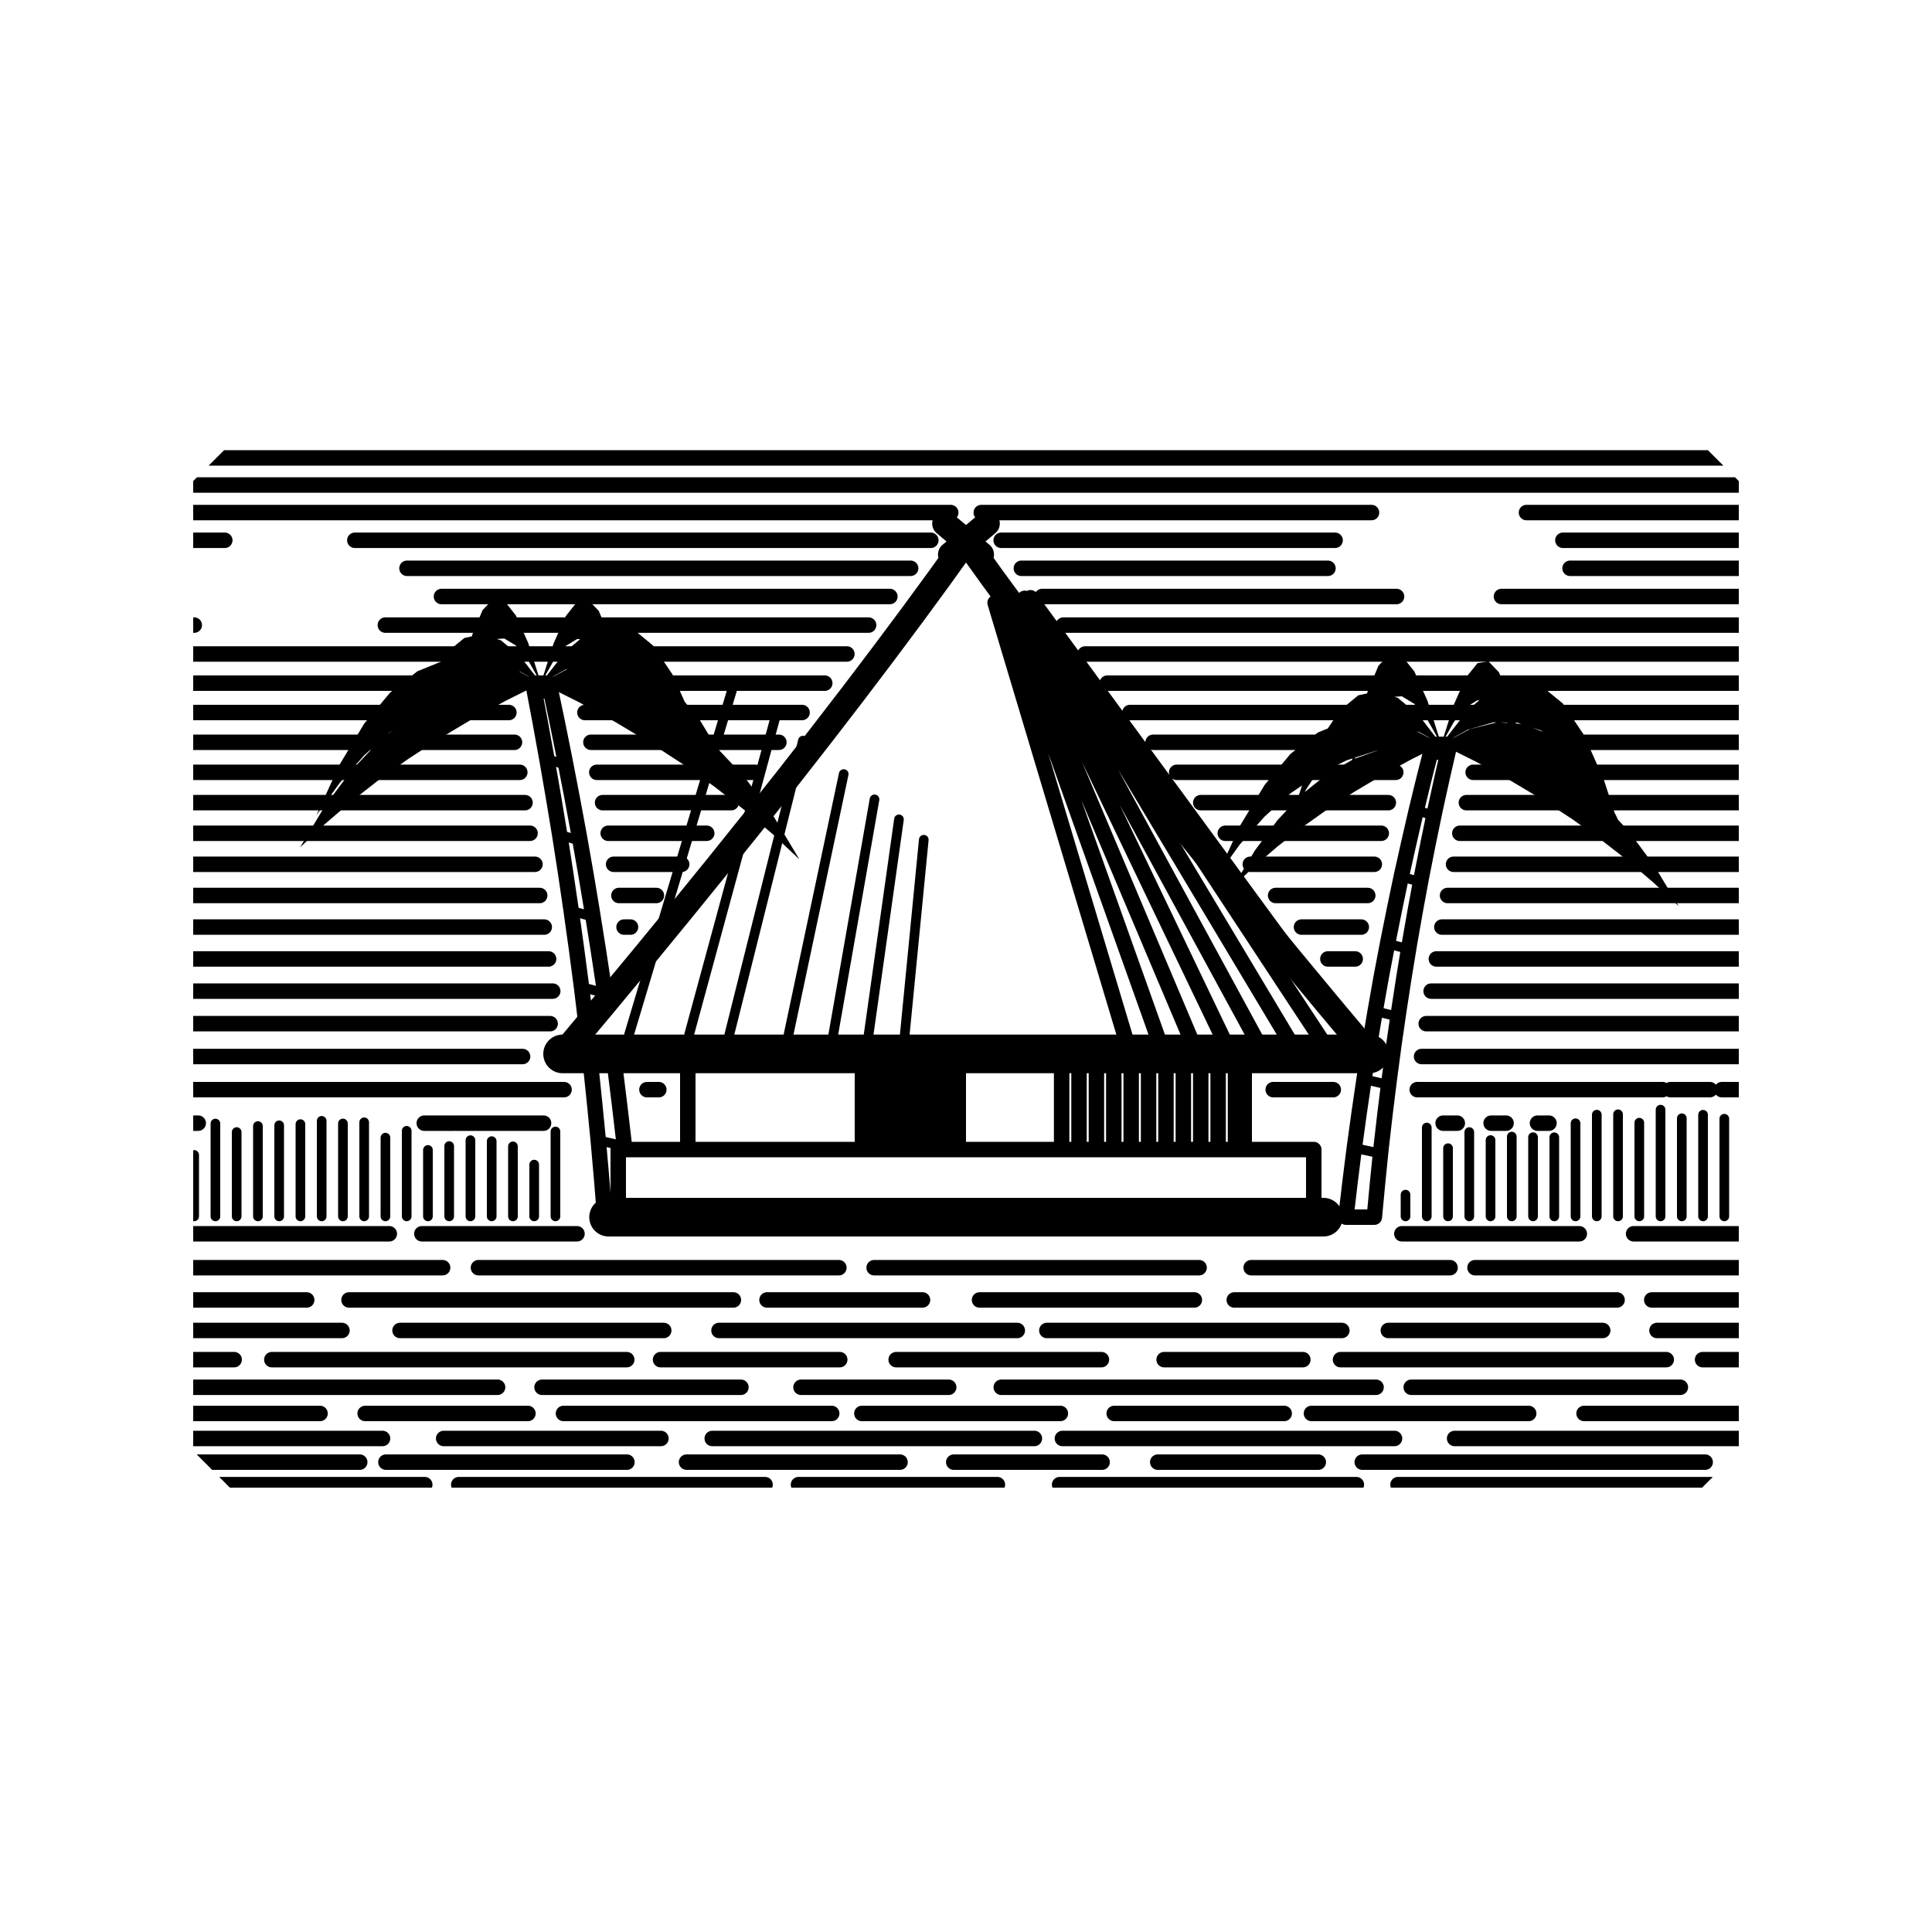
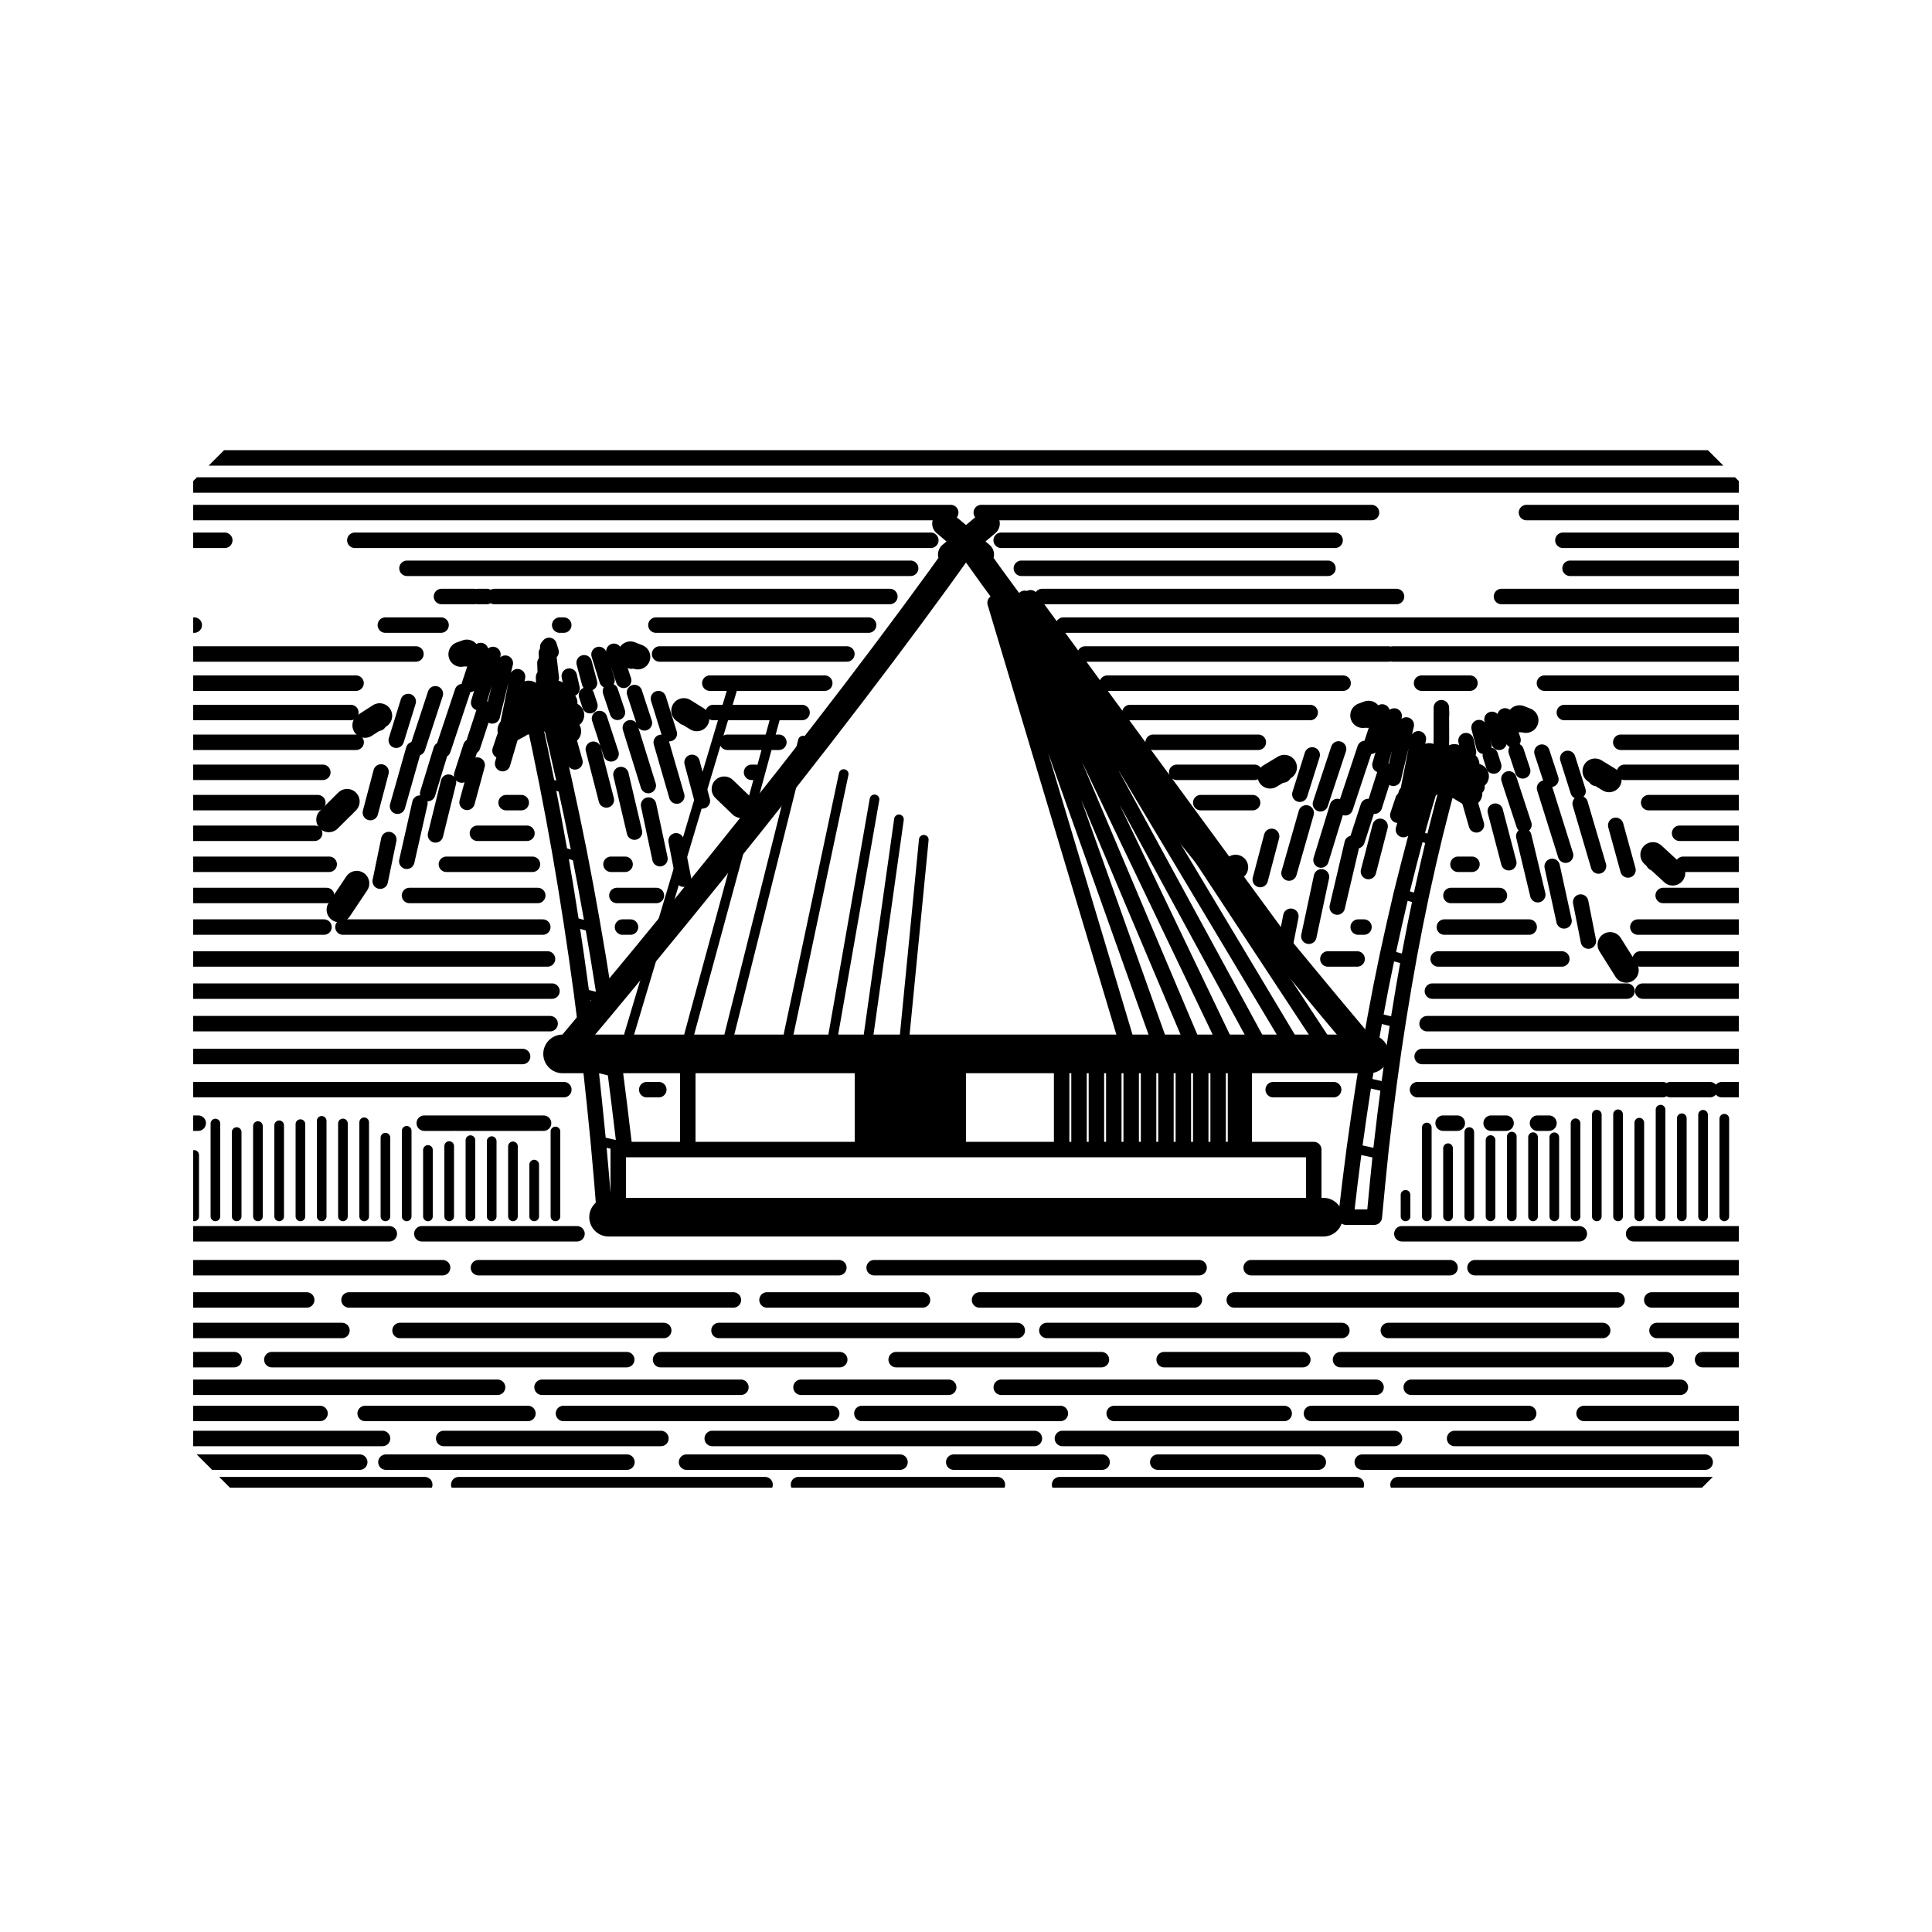
<svg xmlns="http://www.w3.org/2000/svg" viewBox="0 0 200 200">
  <defs>
    <clipPath id="w">
      <path d="M23.8 46L176.2 46L180 49.8L180 150.2L176.2 154L23.8 154L20 150.2L20 49.8Z" />
    </clipPath>
  </defs>
  <g clip-path="url(#w)" fill="none" stroke="#000" stroke-linecap="round" stroke-linejoin="round">
-     <path d="M56 70.72L52.34 70.69L48.83 71.28L45.48 72.49L42.28 74.3L39.24 76.74L36.36 79.78L33.63 83.45L31.06 87.72L33.63 85.31L36.36 82.97L39.24 80.72L42.28 78.55L45.48 76.47L48.83 74.47L52.34 72.55L56 70.72ZM56 70.72L52.59 68.9L49.32 68.09L46.19 68.28L43.21 69.49L40.38 71.7L37.69 74.93L35.15 79.16L32.75 84.4L35.15 81.07L37.69 78.2L40.38 75.8L43.21 73.86L46.19 72.38L49.32 71.36L52.59 70.81L56 70.72ZM56 70.72L53.88 67.98L51.86 66.29L49.92 65.64L48.08 66.04L46.32 67.47L44.65 69.96L43.08 73.49L41.59 78.06L43.08 75.05L44.65 72.64L46.32 70.83L48.08 69.61L49.92 68.99L51.86 68.97L53.88 69.55L56 70.72ZM56 70.72L54.68 66.56L53.41 63.72L52.21 62.2L51.05 62.02L49.96 63.15L48.92 65.62L47.93 69.41L47 74.52L47.93 71.23L48.92 68.73L49.96 67.05L51.05 66.17L52.21 66.1L53.41 66.83L54.68 68.37L56 70.72ZM56 70.72L56 67.01L56 64.35L56 62.73L56 62.16L56 62.63L56 64.15L56 66.71L56 70.32L56 68.19L56 66.69L56 65.8L56 65.54L56 65.9L56 66.89L56 68.49L56 70.72ZM56 70.72L57.31 66.6L58.56 63.79L59.75 62.29L60.89 62.11L61.98 63.23L63.01 65.67L63.98 69.42L64.9 74.48L63.98 71.22L63.01 68.75L61.98 67.09L60.89 66.22L59.75 66.15L58.56 66.87L57.31 68.4L56 70.72ZM56 70.72L58.54 67.44L60.97 65.4L63.29 64.63L65.51 65.1L67.61 66.83L69.61 69.81L71.5 74.04L73.28 79.53L71.5 75.92L69.61 73.03L67.61 70.85L65.51 69.39L63.29 68.65L60.97 68.62L58.54 69.31L56 70.72ZM56 70.72L59.06 69.09L62 68.36L64.8 68.54L67.47 69.62L70.01 71.6L72.42 74.49L74.7 78.29L76.85 82.99L74.7 80L72.42 77.43L70.01 75.28L67.47 73.53L64.8 72.21L62 71.3L59.06 70.8L56 70.72ZM56 70.72L59.93 70.69L63.69 71.32L67.29 72.61L70.71 74.56L73.98 77.17L77.07 80.44L80 84.37L82.75 88.96L80 86.36L77.07 83.86L73.98 81.45L70.71 79.12L67.29 76.89L63.69 74.74L59.93 72.69L56 70.72ZM54.9 70.12L57.1 70.12L57.1 72.32L54.9 72.32ZM149.2 77.06L146.04 77.03L143.02 77.54L140.13 78.58L137.38 80.14L134.76 82.24L132.27 84.87L129.92 88.02L127.7 91.71L129.92 89.63L132.27 87.61L134.76 85.67L137.38 83.81L140.13 82.01L143.02 80.29L146.04 78.64L149.2 77.06ZM149.2 77.06L145.79 75.24L142.52 74.43L139.4 74.62L136.42 75.83L133.59 78.04L130.91 81.26L128.36 85.49L125.97 90.72L128.36 87.4L130.91 84.53L133.59 82.13L136.42 80.19L139.4 78.71L142.52 77.7L145.79 77.15L149.2 77.06ZM149.2 77.06L146.91 74.09L144.71 72.25L142.61 71.55L140.61 71.98L138.71 73.54L136.9 76.23L135.19 80.06L133.58 85.01L135.19 81.75L136.9 79.14L138.71 77.17L140.61 75.86L142.61 75.18L144.71 75.16L146.91 75.78L149.2 77.06ZM149.2 77.06L147.78 72.57L146.42 69.52L145.12 67.89L143.88 67.69L142.7 68.91L141.58 71.57L140.52 75.64L139.52 81.15L140.52 77.6L141.58 74.92L142.7 73.1L143.88 72.16L145.12 72.08L146.42 72.87L147.78 74.53L149.2 77.06ZM149.2 77.06L149.2 72.34L149.2 68.95L149.2 66.9L149.2 66.17L149.2 66.77L149.2 68.7L149.2 71.96L149.2 76.55L149.2 73.84L149.2 71.93L149.2 70.81L149.2 70.47L149.2 70.93L149.2 72.18L149.2 74.22L149.2 77.06ZM149.2 77.06L150.5 72.94L151.75 70.14L152.95 68.65L154.08 68.46L155.17 69.59L156.19 72.02L157.16 75.76L158.08 80.81L157.16 77.56L156.19 75.09L155.17 73.43L154.08 72.56L152.95 72.49L151.75 73.22L150.5 74.74L149.2 77.06ZM149.2 77.06L151.95 73.49L154.59 71.29L157.11 70.45L159.51 70.96L161.79 72.83L163.96 76.07L166.01 80.66L167.94 86.61L166.01 82.69L163.96 79.56L161.79 77.2L159.51 75.62L157.11 74.81L154.59 74.78L151.95 75.53L149.2 77.06ZM149.2 77.06L152.16 75.48L154.99 74.77L157.7 74.95L160.28 75.99L162.74 77.91L165.07 80.7L167.27 84.37L169.35 88.91L167.27 86.02L165.07 83.54L162.74 81.46L160.28 79.78L157.7 78.49L154.99 77.61L152.16 77.13L149.2 77.06ZM149.2 77.06L152.81 77.03L156.27 77.61L159.57 78.8L162.72 80.59L165.71 82.98L168.56 85.99L171.24 89.6L173.78 93.81L171.24 91.43L168.56 89.13L165.71 86.91L162.72 84.77L159.57 82.72L156.27 80.75L152.81 78.86L149.2 77.06ZM148.1 76.46L150.3 76.46L150.3 78.66L148.1 78.66ZM88.48 110.6L100 110.6L100 119L88.48 119Z" fill="#000" stroke="none" />
-     <path d="M182.9 117.86L182.9 125.92M180.7 117.13L180.7 125.92M178.5 115.81L178.5 125.92M176.3 115.4L176.3 125.92M174.1 115.76L174.1 125.92M171.9 114.87L171.9 125.92M169.7 116.22L169.7 125.92M167.5 115.35L167.5 125.92M165.3 115.39L165.3 125.92M163.1 116.28L163.1 125.92M160.9 117.73L160.9 125.92M158.7 117.72L158.7 125.92M156.5 117.66L156.5 125.92M154.3 118.02L154.3 125.92M152.1 117.19L152.1 125.92M149.9 118.86L149.9 125.92M147.7 116.72L147.7 125.92M145.5 123.67L145.5 125.92M57.5 117.13L57.5 125.92M55.3 120.56L55.3 125.92M53.1 118.67L53.1 125.92M50.9 118.13L50.9 125.92M48.7 118.03L48.7 125.92M46.5 118.64L46.5 125.92M44.3 119.04L44.3 125.92M42.1 117.06L42.1 125.92M39.9 117.77L39.9 125.92M37.7 116.18L37.7 125.92M35.5 116.3L35.5 125.92M33.3 116.03L33.3 125.92M31.1 116.37L31.1 125.92M28.9 116.49L28.9 125.92M26.7 116.57L26.7 125.92M24.5 117.19L24.5 125.92M22.3 116.31L22.3 125.92M20.1 119.56L20.1 125.92M61.93 118.04L64.57 118.64M61.13 110.1L63.61 110.7M60.2 102.18L62.52 102.78M59.13 94.28L61.29 94.88M57.94 86.41L59.94 87.01M56.61 78.55L58.45 79.15M140.2 118.83L142.97 119.43M141.21 111.72L143.82 112.32M142.36 104.67L144.8 105.27M143.64 97.68L145.91 98.28M145.06 90.74L147.16 91.34M146.62 83.87L148.55 84.47M65.12 107.1L75.97 70.8M71.34 107.1L80.25 74.32M75.5 107.1L83.12 76.67M81.63 107.1L87.34 80.13M86.26 107.1L90.53 82.75M89.92 107.1L93.06 84.82M93.66 107.1L95.63 86.93" stroke-width="1" />
-     <path d="M20 47.4L180 47.4M20 50.21L180 50.21M20 53.06L98.42 53.06M101.58 53.06L141.98 53.06M158.02 53.06L180 53.06M20 55.93L23.27 55.93M36.73 55.93L96.36 55.93M103.64 55.93L138.21 55.93M161.79 55.93L180 55.93M42.13 58.83L94.27 58.83M105.73 58.83L137.47 58.83M162.53 58.83L180 58.83M45.7 61.75L92.12 61.75M107.88 61.75L144.57 61.75M155.43 61.75L180 61.75M20 64.71L20.11 64.71M39.89 64.71L89.92 64.71M110.08 64.71L180 64.71M20 67.7L87.67 67.7M112.33 67.7L180 67.7M20 70.72L52.11 70.72M59.91 70.72L85.38 70.72M114.62 70.72L180 70.72M20 73.76L52.68 73.76M60.55 73.76L83.03 73.76M116.97 73.76L180 73.76M20 76.84L53.26 76.84M61.17 76.84L80.63 76.84M119.37 76.84L145.28 76.84M153.21 76.84L180 76.84M20 79.95L53.81 79.95M61.78 79.95L78.19 79.95M121.81 79.95L144.49 79.95M152.5 79.95L180 79.95M20 83.09L54.35 83.09M62.38 83.09L75.7 83.09M124.3 83.09L143.72 83.09M151.8 83.09L180 83.09M20 86.26L54.87 86.26M62.96 86.26L73.16 86.26M126.84 86.26L142.99 86.26M151.12 86.26L180 86.26M20 89.47L55.38 89.47M63.52 89.47L70.57 89.47M129.43 89.47L142.27 89.47M150.47 89.47L180 89.47M20 92.7L55.87 92.7M64.07 92.7L67.95 92.7M132.05 92.7L141.59 92.7M149.85 92.7L180 92.7M20 95.97L56.34 95.97M64.6 95.97L65.27 95.97M134.73 95.97L140.92 95.97M149.26 95.97L180 95.97M20 99.27L56.79 99.27M137.46 99.27L140.29 99.27M148.69 99.27L180 99.27M20 102.6L57.22 102.6M148.15 102.6L180 102.6M20 105.97L56.95 105.97M147.64 105.97L180 105.97M20 109.37L54.1 109.37M147.16 109.37L180 109.37M20 112.8L58.39 112.8M66.97 112.8L68.2 112.8M131.8 112.8L138.02 112.8M146.71 112.8L172.11 112.8M172.93 112.8L177.01 112.8M178.24 112.8L180 112.8M20 116.27L20.52 116.27M43.92 116.27L47.04 116.27M47.25 116.27L56.27 116.27M149.39 116.27L150.86 116.27M154.36 116.27L155.91 116.27M159.16 116.27L160.35 116.27M20 127.72L40.3 127.72M43.67 127.72L59.73 127.72M145.12 127.72L163.49 127.72M169.11 127.72L180 127.72M20 131.23L45.82 131.23M49.53 131.23L86.84 131.23M90.49 131.23L124.13 131.23M129.52 131.23L150.11 131.23M152.69 131.23L180 131.23M20 134.57L31.75 134.57M36.13 134.57L75.92 134.57M79.4 134.57L95.5 134.57M101.4 134.57L123.64 134.57M127.77 134.57L167.4 134.57M170.99 134.57L180 134.57M20 137.73L35.4 137.73M41.41 137.73L68.71 137.73M74.43 137.73L105.31 137.73M108.37 137.73L138.91 137.73M143.72 137.73L165.91 137.73M171.53 137.73L180 137.73M20 140.75L24.24 140.75M28.14 140.75L64.88 140.75M68.38 140.75L86.93 140.75M92.77 140.75L114.02 140.75M120.51 140.75L134.87 140.75M138.77 140.75L172.49 140.75M176.25 140.75L180 140.75M20 143.61L51.51 143.61M56.11 143.61L76.7 143.61M82.92 143.61L98.21 143.61M103.65 143.61L142.45 143.61M146.09 143.61L173.95 143.61M20 146.32L33.13 146.32M37.8 146.32L54.65 146.32M58.33 146.32L86.1 146.32M89.22 146.32L109.77 146.32M115.34 146.32L132.94 146.32M135.76 146.32L158.25 146.32M163.98 146.32L180 146.32M20 148.91L39.6 148.91M45.93 148.91L68.42 148.91M73.73 148.91L107.08 148.91M109.98 148.91L144.36 148.91M150.58 148.91L180 148.91M20 151.36L37.24 151.36M39.95 151.36L64.9 151.36M71.07 151.36L93.17 151.36M98.73 151.36L114.09 151.36M119.85 151.36L136.47 151.36M141.02 151.36L176.52 151.36M20 153.69L43.97 153.69M47.49 153.69L79.2 153.69M82.66 153.69L103.25 153.69M109.69 153.69L140.41 153.69M144.72 153.69L178.02 153.69M62.6 126L62.28 122.02L61.93 118.04L61.54 114.07L61.13 110.1L61.01 109.1M60.68 106.18L60.68 106.14L60.2 102.18L59.68 98.23L59.13 94.28L58.55 90.34L57.94 86.41L57.29 82.48L56.61 78.55L55.9 74.63L55.16 70.72L56.84 70.72L57.66 74.63L58.45 78.55L59.21 82.48L59.94 86.41L60.63 90.34L61.29 94.28L61.92 98.23L62.52 102.18L62.74 103.73M63.47 109.1L63.61 110.1L64.1 114.07L64.57 118.04L64.67 119M65.4 126L64 126L62.6 126M139.33 126L139.75 122.41L140.2 118.83L140.69 115.27L141.21 111.72L141.62 109.1M141.65 108.96L141.77 108.19L142.36 104.67L142.98 101.16L143.64 97.68L144.34 94.2L145.06 90.74L145.83 87.3L146.62 83.87L147.45 80.46L148.32 77.06L150.08 77.06L149.3 80.46L148.55 83.87L147.84 87.3L147.16 90.74L146.52 94.2L145.91 97.68L145.34 101.16L144.8 104.67L144.29 108.19L143.82 111.72L143.38 115.27L142.97 118.83L142.61 122.41L142.27 126L139.33 126M64 119L71.2 119L128.8 119L136 119L136 126L64 126L64 119M128.8 109.1L128.8 119L71.2 119L71.2 109.1M127.9 109.1L127.9 118.7M126.1 109.1L126.1 118.7M124.3 109.1L124.3 118.7M122.5 109.1L122.5 118.7M120.7 109.1L120.7 118.7M118.9 109.1L118.9 118.7M117.1 109.1L117.1 118.7M115.3 109.1L115.3 118.7M113.5 109.1L113.5 118.7M111.7 109.1L111.7 118.7M109.9 109.1L109.9 118.7M103.01 62.4L116.7 108.1M103.62 61.87L120.1 108.1M104.23 62.54L123.5 108.1M104.84 62.07L126.9 108.1M105.45 62.41L130.3 108.1M106.07 61.94L133.7 108.1M106.68 61.88L137.1 108.1M107.29 62.79L140.5 108.1" stroke-width="1.6" />
-     <path d="M58.24 109.1L62.49 104.03L66.6 99.07L70.57 94.23L74.4 89.51L78.09 84.91L81.64 80.43L85.05 76.06L88.32 71.81L91.45 67.68L94.44 63.67L97.29 59.78L100 56L102.71 59.78L105.56 63.67L108.55 67.68L111.68 71.81L114.95 76.06L118.36 80.43L121.91 84.91L125.6 89.51L129.43 94.23L133.4 99.07L137.51 104.03L141.76 109.1ZM97.8 54.2L101.6 57.4M102.2 54.2L98.4 57.4" stroke-width="2.6" />
+     <path d="M54.32 74.08L55.16 72.57L56.84 72.57L57.68 74.08L56.84 75.59L55.16 75.59ZM147.44 80.58L148.32 79L150.08 79L150.96 80.58L150.08 82.17L148.32 82.17ZM88.48 110.6L100 110.6L100 119L88.48 119Z" fill="#000" stroke="none" />
+     <path d="M182.9 117.86L182.9 125.92M180.7 117.13L180.7 125.92M178.5 115.81L178.5 125.92M176.3 115.4L176.3 125.92M174.1 115.76L174.1 125.92M171.9 114.87L171.9 125.92M169.7 116.22L169.7 125.92M167.5 115.35L167.5 125.92M165.3 115.39L165.3 125.92M163.1 116.28L163.1 125.92M160.9 117.73L160.9 125.92M158.7 117.72L158.7 125.92M156.5 117.66L156.5 125.92M154.3 118.02L154.3 125.92M152.1 117.19L152.1 125.92M149.9 118.86L149.9 125.92M147.7 116.72L147.7 125.92M145.5 123.69L145.5 125.92M57.5 117.13L57.5 125.92M55.3 120.56L55.3 125.92M53.1 118.67L53.1 125.92M50.9 118.13L50.9 125.92M48.7 118.03L48.7 125.92M46.5 118.64L46.5 125.92M44.3 119.04L44.3 125.92M42.1 117.06L42.1 125.92M39.9 117.77L39.9 125.92M37.7 116.18L37.7 125.92M35.5 116.3L35.5 125.92M33.3 116.03L33.3 125.92M31.1 116.37L31.1 125.92M28.9 116.49L28.9 125.92M26.7 116.57L26.7 125.92M24.5 117.19L24.5 125.92M22.3 116.31L22.3 125.92M20.1 119.56L20.1 125.92M61.93 118.11L64.57 118.71M61.13 110.37L63.61 110.97M60.2 102.8L62.52 103.4M59.13 95.38L61.29 95.98M57.94 88.12L59.94 88.72M56.61 81.02L58.45 81.62M140.2 118.9L142.97 119.5M141.21 112.01L143.82 112.61M142.36 105.32L144.8 105.92M143.64 98.83L145.91 99.43M145.06 92.54L147.16 93.14M146.62 86.46L148.55 87.06M65.12 107.1L75.97 70.8M71.34 107.1L80.25 74.32M75.5 107.1L83.12 76.67M81.63 107.1L87.34 80.13M86.26 107.1L90.53 82.75M89.92 107.1L93.06 84.82M93.66 107.1L95.63 86.93" stroke-width="1" />
+     <path d="M20 47.4L180 47.4M20 50.21L180 50.21M20 53.06L98.42 53.06M101.58 53.06L141.98 53.06M158.02 53.06L180 53.06M20 55.93L23.27 55.93M36.73 55.93L96.36 55.93M103.64 55.93L138.21 55.93M161.79 55.93L180 55.93M42.13 58.83L94.27 58.83M105.73 58.83L137.47 58.83M162.53 58.83L180 58.83M45.7 61.75L49.1 61.75M49.46 61.75L50.4 61.75M51.18 61.75L62.27 61.75M62.28 61.75L92.12 61.75M107.88 61.75L144.57 61.75M155.43 61.75L180 61.75M20 64.71L20.11 64.71M39.89 64.71L45.66 64.71M57.94 64.71L58.36 64.71M67.9 64.71L89.92 64.71M110.08 64.71L180 64.71M20 67.7L43.06 67.7M68.28 67.7L87.67 67.7M112.33 67.7L143.74 67.7M144.19 67.7L180 67.7M20 70.72L36.86 70.72M73.48 70.72L85.38 70.72M114.62 70.72L139.04 70.72M147.16 70.72L152.17 70.72M159.88 70.72L180 70.72M20 73.76L36.32 73.76M73.83 73.76L83.03 73.76M116.97 73.76L135.63 73.76M161.94 73.76L180 73.76M20 76.84L36.87 76.84M75.29 76.84L80.63 76.84M119.37 76.84L130.26 76.84M167.78 76.84L180 76.84M20 79.95L33.42 79.95M77.8 79.95L78.19 79.95M121.81 79.95L129.87 79.95M168.16 79.95L180 79.95M20 83.09L32.9 83.09M52.39 83.09L53.96 83.09M124.3 83.09L129.67 83.09M170.67 83.09L180 83.09M20 86.26L32.57 86.26M49.42 86.26L54.55 86.26M173.87 86.26L180 86.26M20 89.47L34.08 89.47M46.21 89.47L55.12 89.47M63.25 89.47L64.71 89.47M150.93 89.47L152.38 89.47M174.24 89.47L180 89.47M20 92.7L33.81 92.7M42.39 92.7L55.67 92.7M63.86 92.7L67.95 92.7M150.2 92.7L155.22 92.7M172.17 92.7L180 92.7M20 95.97L33.54 95.97M35.5 95.97L56.19 95.97M64.44 95.97L65.27 95.97M140.6 95.97L141.2 95.97M149.52 95.97L158.3 95.97M169.55 95.97L180 95.97M20 99.27L56.68 99.27M137.46 99.27L140.49 99.27M148.88 99.27L161.68 99.27M169.8 99.27L180 99.27M20 102.6L57.14 102.6M148.28 102.6L168.43 102.6M170.06 102.6L180 102.6M20 105.97L56.95 105.97M147.73 105.97L180 105.97M20 109.37L54.1 109.37M147.22 109.37L180 109.37M20 112.8L58.37 112.8M66.95 112.8L68.2 112.8M131.8 112.8L138.06 112.8M146.74 112.8L172.11 112.8M172.93 112.8L177.01 112.8M178.24 112.8L180 112.8M20 116.27L20.52 116.27M43.92 116.27L47.04 116.27M47.25 116.27L56.27 116.27M149.39 116.27L150.86 116.27M154.36 116.27L155.91 116.27M159.16 116.27L160.35 116.27M20 127.72L40.3 127.72M43.67 127.72L59.73 127.72M145.12 127.72L163.49 127.72M169.11 127.72L180 127.72M20 131.23L45.82 131.23M49.53 131.23L86.84 131.23M90.49 131.23L124.13 131.23M129.52 131.23L150.11 131.23M152.69 131.23L180 131.23M20 134.57L31.75 134.57M36.13 134.57L75.92 134.57M79.4 134.57L95.5 134.57M101.4 134.57L123.64 134.57M127.77 134.57L167.4 134.57M170.99 134.57L180 134.57M20 137.73L35.4 137.73M41.41 137.73L68.71 137.73M74.43 137.73L105.31 137.73M108.37 137.73L138.91 137.73M143.72 137.73L165.91 137.73M171.53 137.73L180 137.73M20 140.75L24.24 140.75M28.14 140.75L64.88 140.75M68.38 140.75L86.93 140.75M92.77 140.75L114.02 140.75M120.51 140.75L134.87 140.75M138.77 140.75L172.49 140.75M176.25 140.75L180 140.75M20 143.61L51.51 143.61M56.11 143.61L76.7 143.61M82.92 143.61L98.21 143.61M103.65 143.61L142.45 143.61M146.09 143.61L173.95 143.61M20 146.32L33.13 146.32M37.8 146.32L54.65 146.32M58.33 146.32L86.1 146.32M89.22 146.32L109.77 146.32M115.34 146.32L132.94 146.32M135.76 146.32L158.25 146.32M163.98 146.32L180 146.32M20 148.91L39.6 148.91M45.93 148.91L68.42 148.91M73.73 148.91L107.08 148.91M109.98 148.91L144.36 148.91M150.58 148.91L180 148.91M20 151.36L37.24 151.36M39.95 151.36L64.9 151.36M71.07 151.36L93.17 151.36M98.73 151.36L114.09 151.36M119.85 151.36L136.47 151.36M141.02 151.36L176.52 151.36M20 153.69L43.97 153.69M47.49 153.69L79.2 153.69M82.66 153.69L103.25 153.69M109.69 153.69L140.41 153.69M144.72 153.69L178.02 153.69M62.6 126L62.28 122.03L61.93 118.11L61.54 114.22L61.13 110.37L60.98 109.1M60.64 106.24L60.2 102.8L59.68 99.07L59.13 95.38L58.55 91.73L57.94 88.12L57.29 84.55L56.61 81.02L55.9 77.53L55.16 74.08L56.18 74.08M56.47 74.08L56.84 74.08L57.66 77.53L58.45 81.02L59.21 84.55L59.94 88.12L60.63 91.73L61.29 95.38L61.92 99.07L62.52 102.8L62.67 103.81M63.43 109.1L63.61 110.37L64.1 114.22L64.57 118.11L64.67 119M65.4 126L64 126L62.6 126M53.11 75.38L52.03 79.05M49.4 79.2L48.35 83.06M46.43 80.97L45.08 86.43M43.47 83.14L42.11 89.16M40.25 86.91L39.36 91.22M37.04 91.27L36.86 92.2M52.21 76.35L51.76 77.7M48.74 77.28L47.79 80.23M45.66 77.61L44.27 82.15M42.82 77.58L41.15 83.46M39.45 79.91L38.34 84.12M36.07 82.82L35.85 83.74M52.81 74.95L52.4 76.29M50.2 73.37L48.93 77.26M47.87 71.59L45.86 77.62M45.07 71.82L43.23 77.42M42.26 72.62L41.02 76.63M39.46 73.99L39.21 74.86M54.85 71.95L54.31 75.14M53.58 70.05L52.59 74.92M52.31 68.65L50.96 74.11M51.03 67.75L49.55 72.74M49.76 67.34L48.59 70.87M48.49 67.44L48.24 68.2M56.13 72L56.19 74.81M56.27 70.09L56.39 74.42M56.41 68.63L56.6 73.52M56.56 67.59L56.81 72.11M56.7 66.98L57.07 70.19M56.84 66.81L57.05 67.48M57.39 71.91L58.04 75.28M58.93 69.99L59.22 71.28M60.47 68.61L61.03 70.7M62.01 67.75L62.84 70.42M63.55 67.42L64.56 70.43M65.09 67.63L65.35 68.44M58.23 72.84L58.7 74.38M60.71 71.95L61.07 73.05M63.19 71.56L63.92 73.74M65.68 71.69L66.71 74.83M68.16 72.32L69.29 75.95M70.64 73.47L70.87 74.26M58.87 73.97L59.11 74.68M62.06 74.38L63.26 78.04M65.25 75.34L67.11 81.32M68.45 76.85L70.06 82.41M71.64 78.92L72.71 82.91M74.83 81.54L75.04 82.41M58.57 75.49L59.52 78.87M61.42 77.56L62.77 82.81M64.28 80.18L65.68 86.14M67.14 83.34L68.32 88.89M69.99 87.04L70.76 91.01M72.85 91.29L72.87 91.4M139.33 126L139.75 122.43L140.2 118.9L140.69 115.43L141.21 112.01L141.69 109.1M141.7 109.03L141.77 108.64L142.36 105.32L142.98 102.05L143.64 98.83L144.34 95.66L145.06 92.54L145.83 89.48L146.62 86.46L147.45 83.5L148.32 80.58L149.2 80.58M149.21 80.58L150.08 80.58L149.3 83.5L148.55 86.46L147.84 89.48L147.16 92.54L146.52 95.66L145.91 98.83L145.34 102.05L144.8 105.32L144.29 108.64L143.82 112.01L143.38 115.43L142.97 118.9L142.61 122.43L142.27 126L139.33 126M146.34 82.12L145.28 85.88M142.87 85.54L141.66 90.22M139.98 87.3L138.43 93.9M136.8 90.77L135.49 96.92M133.63 94.85L132.92 98.48M145.24 82.77L144.7 84.39M141.63 83.49L140.48 87.03M138.45 83.49L136.75 89.03M135.22 84.15L133.44 90.38M131.64 86.58L130.46 91.05M128.06 89.63L127.82 90.6M146.05 81.44L145.69 82.67M143.45 79.78L142.28 83.46M141.3 77.48L139.26 83.62M138.57 77.53L136.69 83.21M135.84 78.15L134.56 82.22M133.12 79.34L132.86 80.22M148.08 78.41L147.54 81.64M146.83 76.48L145.85 81.41M145.58 75.05L144.24 80.57M144.33 74.12L142.85 79.17M143.08 73.7L141.9 77.26M141.83 73.77L141.58 74.55M149.2 78.49L149.2 81.31M149.2 76.57L149.21 80.92M149.21 75.09L149.21 80.01M149.21 74.05L149.21 78.6M149.21 73.44L149.22 76.68M149.21 73.26L149.23 73.96M150.41 78.51L150.98 81.67M151.76 76.67L152.02 77.85M153.11 75.32L153.61 77.26M154.45 74.47L155.18 76.85M155.8 74.11L156.63 76.61M157.15 74.25L157.39 75.01M151.6 79.21L152.12 80.93M154.28 78.2L154.63 79.3M156.95 77.75L157.63 79.8M159.62 77.86L160.55 80.68M162.29 78.51L163.36 81.9M164.96 79.72L165.21 80.57M152.52 80.32L152.9 81.47M156.2 80.63L157.76 85.38M159.89 81.59L162.07 88.53M163.58 83.19L165.48 89.65M167.26 85.44L168.53 90.06M170.95 88.32L171.2 89.33M151.85 81.94L152.84 85.39M154.79 83.97L156.19 89.31M157.74 86.56L159.19 92.62M160.68 89.69L161.91 95.33M163.63 93.38L164.43 97.42M166.57 97.62L166.73 98.49M64 119L71.2 119L128.8 119L136 119L136 126L64 126L64 119M128.8 109.1L128.8 119L71.2 119L71.2 109.1M127.9 109.1L127.9 118.7M126.1 109.1L126.1 118.7M124.3 109.1L124.3 118.7M122.5 109.1L122.5 118.7M120.7 109.1L120.7 118.7M118.9 109.1L118.9 118.7M117.1 109.1L117.1 118.7M115.3 109.1L115.3 118.7M113.5 109.1L113.5 118.7M111.7 109.1L111.7 118.7M109.9 109.1L109.9 118.7M103.01 62.4L116.7 108.1M103.62 61.87L120.1 108.1M104.23 62.54L123.5 108.1M104.84 62.07L126.9 108.1M105.45 62.41L130.3 108.1M106.07 61.94L133.7 108.1M106.68 61.88L137.1 108.1M107.29 62.79L140.5 108.1" stroke-width="1.6" />
+     <path d="M56 74.08L54.36 74.78M53.73 75.07L52.8 75.57M36.93 91.45L35.11 94.17M56 74.08L54.45 74.06M35.93 82.97L34.04 84.85M56 74.08L54.54 73.3M39.3 74.1L37.78 75.08M56 74.08L55.17 72.5L54.73 71.76M48.33 67.51L47.72 67.73M56 74.08L56.09 72.54L56.14 71.79M56 74.08L57 72.47L57.53 71.73M65.26 67.7L66.02 68M56 74.08L57.61 73.14L58.48 72.76M70.79 73.57L72.13 74.4M56 74.08L58.07 73.96L59.18 74.02M74.97 81.68L76.74 83.38M56 74.08L57.86 75.05L58.86 75.7M149.2 80.58L147.57 81.42M147.23 81.6L147.13 81.65L146.03 82.35M149.2 80.58L147.67 80.54M127.91 89.78L126.75 90.93M149.2 80.58L147.78 79.69M132.96 79.44L131.48 80.33M149.2 80.58L148.39 78.98L147.95 78.23M141.67 73.84L141.08 74.06M149.2 80.58L149.2 79.04L149.2 78.28M149.2 80.58L150.08 79.04L150.55 78.33M157.3 74.31L157.96 74.57M149.2 80.58L150.94 79.55L151.85 79.12M165.12 79.82L166.57 80.71M149.2 80.58L151.6 80.34L152.83 80.35M171.11 88.48L173.16 90.37M149.2 80.58L151.11 81.52L152.15 82.15M166.68 97.79L168.34 100.43M58.24 109.1L62.49 104.03L66.6 99.07L70.57 94.23L74.4 89.51L78.09 84.91L81.64 80.43L85.05 76.06L88.32 71.81L91.45 67.68L94.44 63.67L97.29 59.78L100 56L102.71 59.78L105.56 63.67L108.55 67.68L111.68 71.81L114.95 76.06L118.36 80.43L121.91 84.91L125.6 89.51L129.43 94.23L133.4 99.07L137.51 104.03L141.76 109.1ZM97.8 54.2L101.6 57.4M102.2 54.2L98.4 57.4" stroke-width="2.6" />
    <path d="M63 126L137 126M58.24 109.1L141.76 109.1" stroke-width="4" />
  </g>
</svg>
